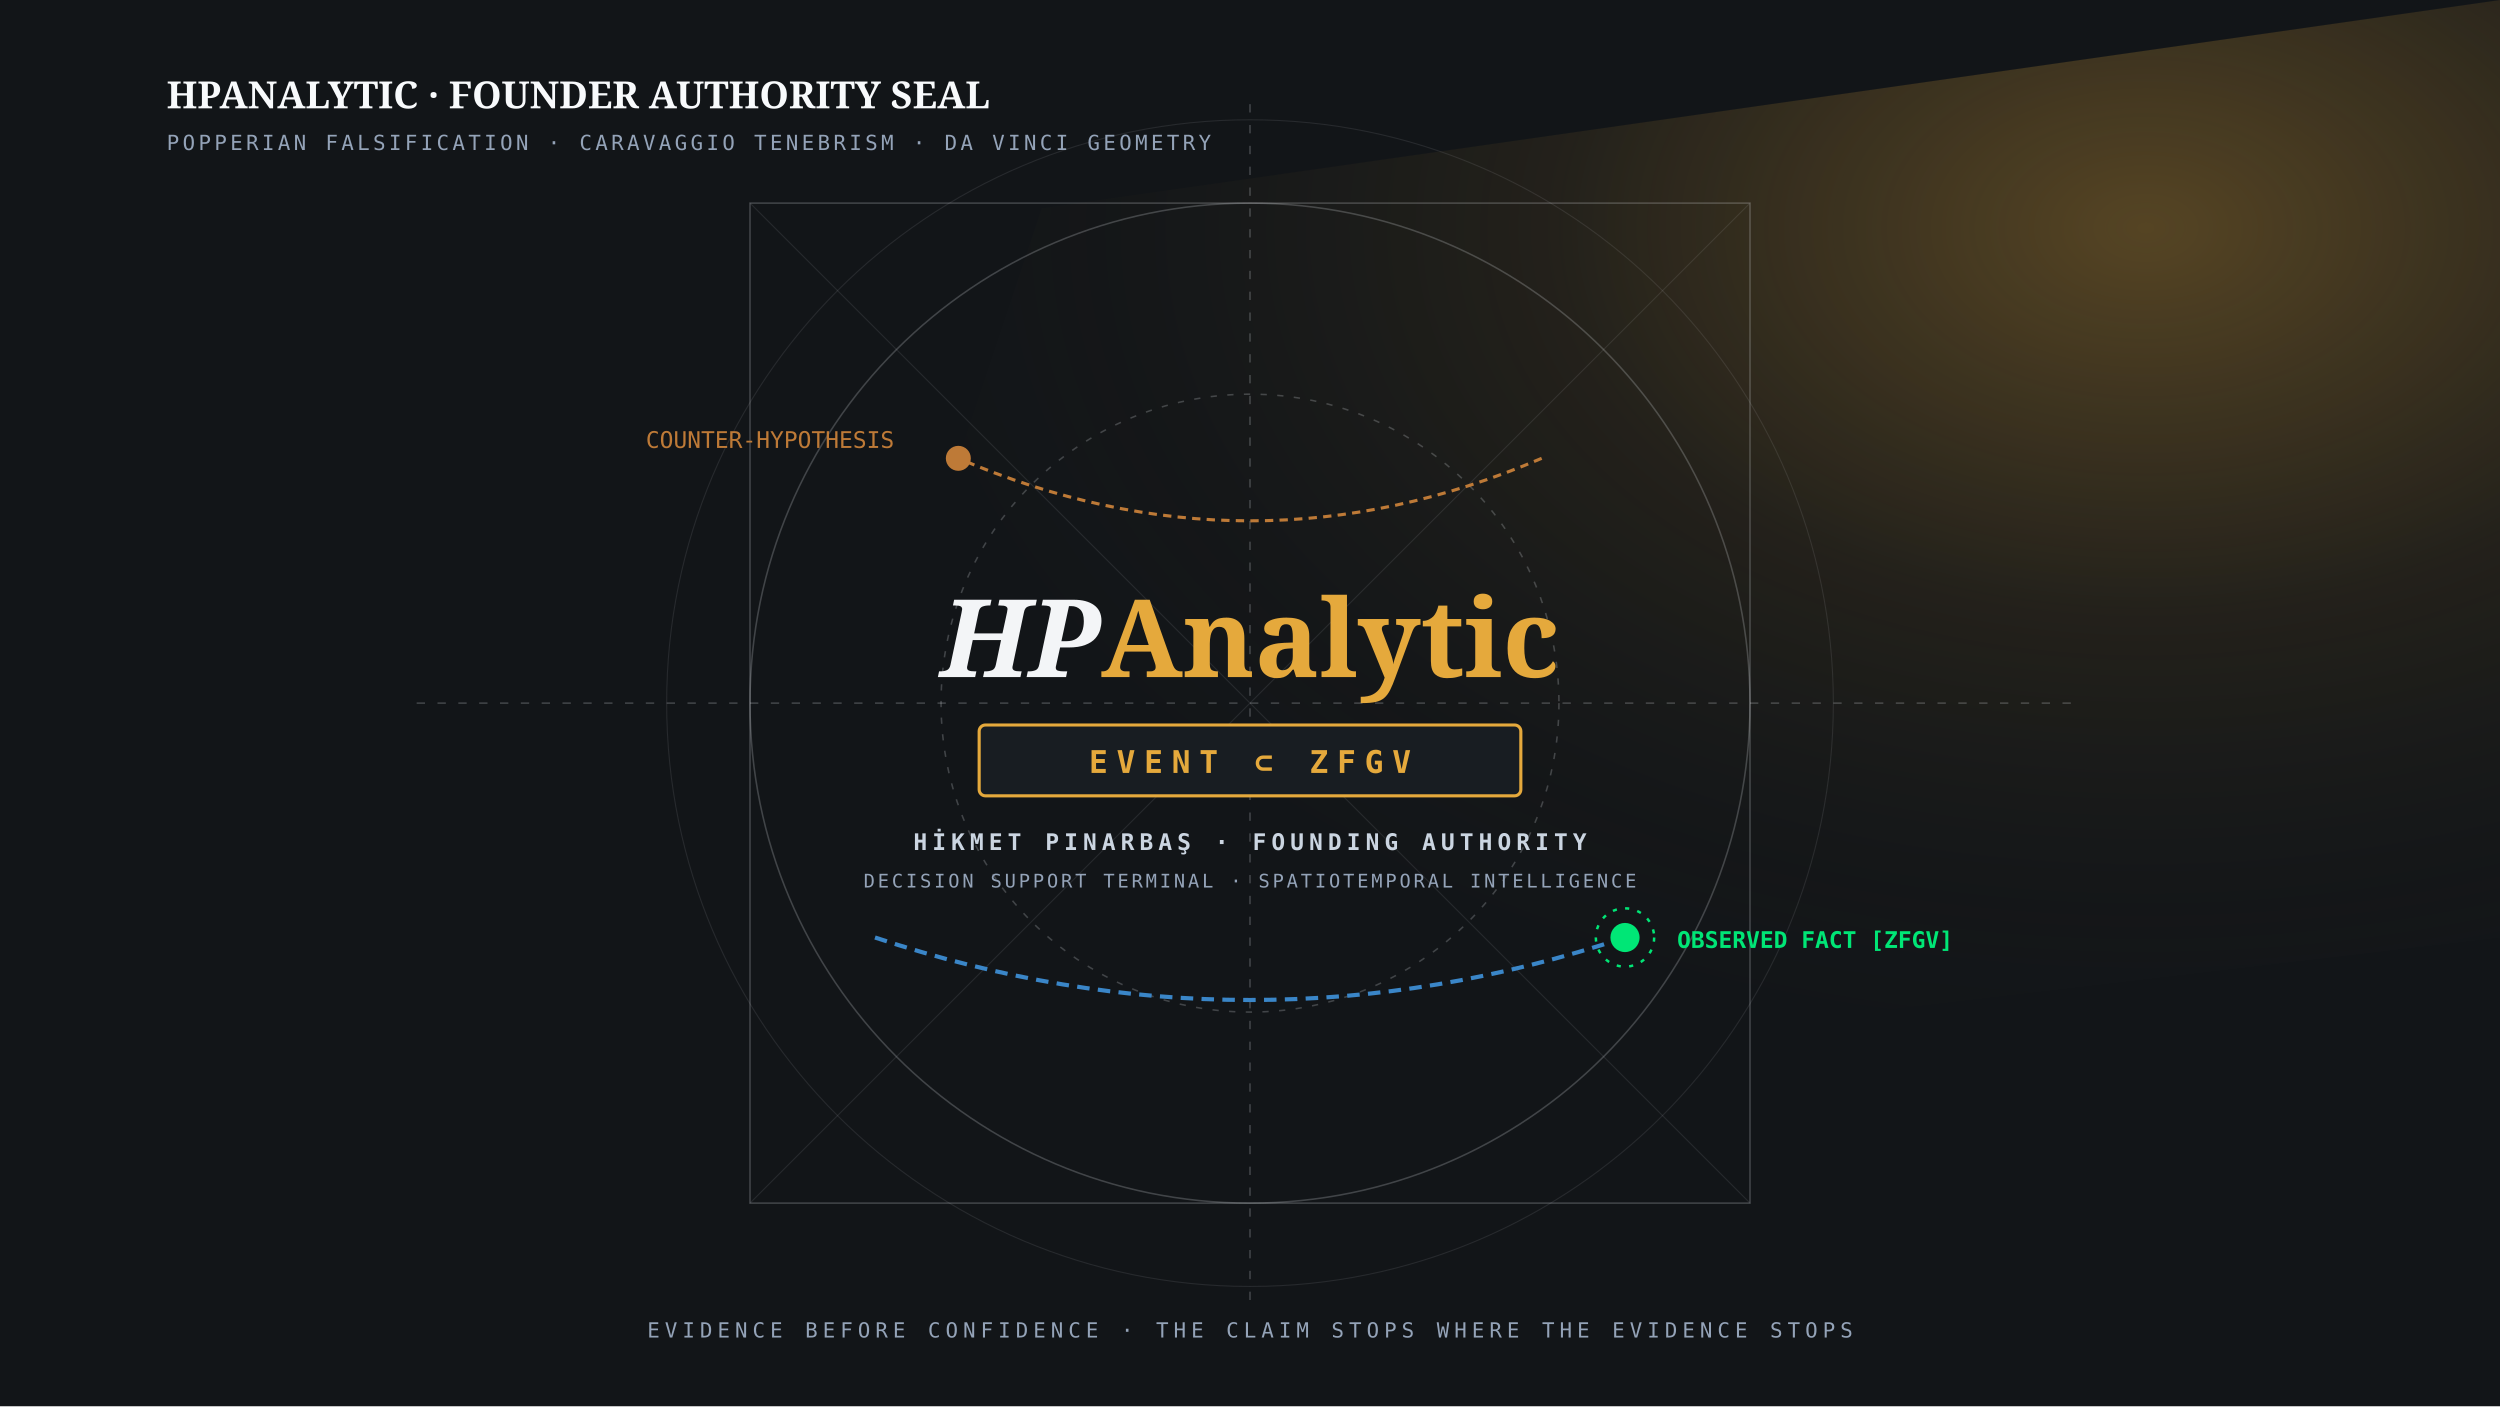
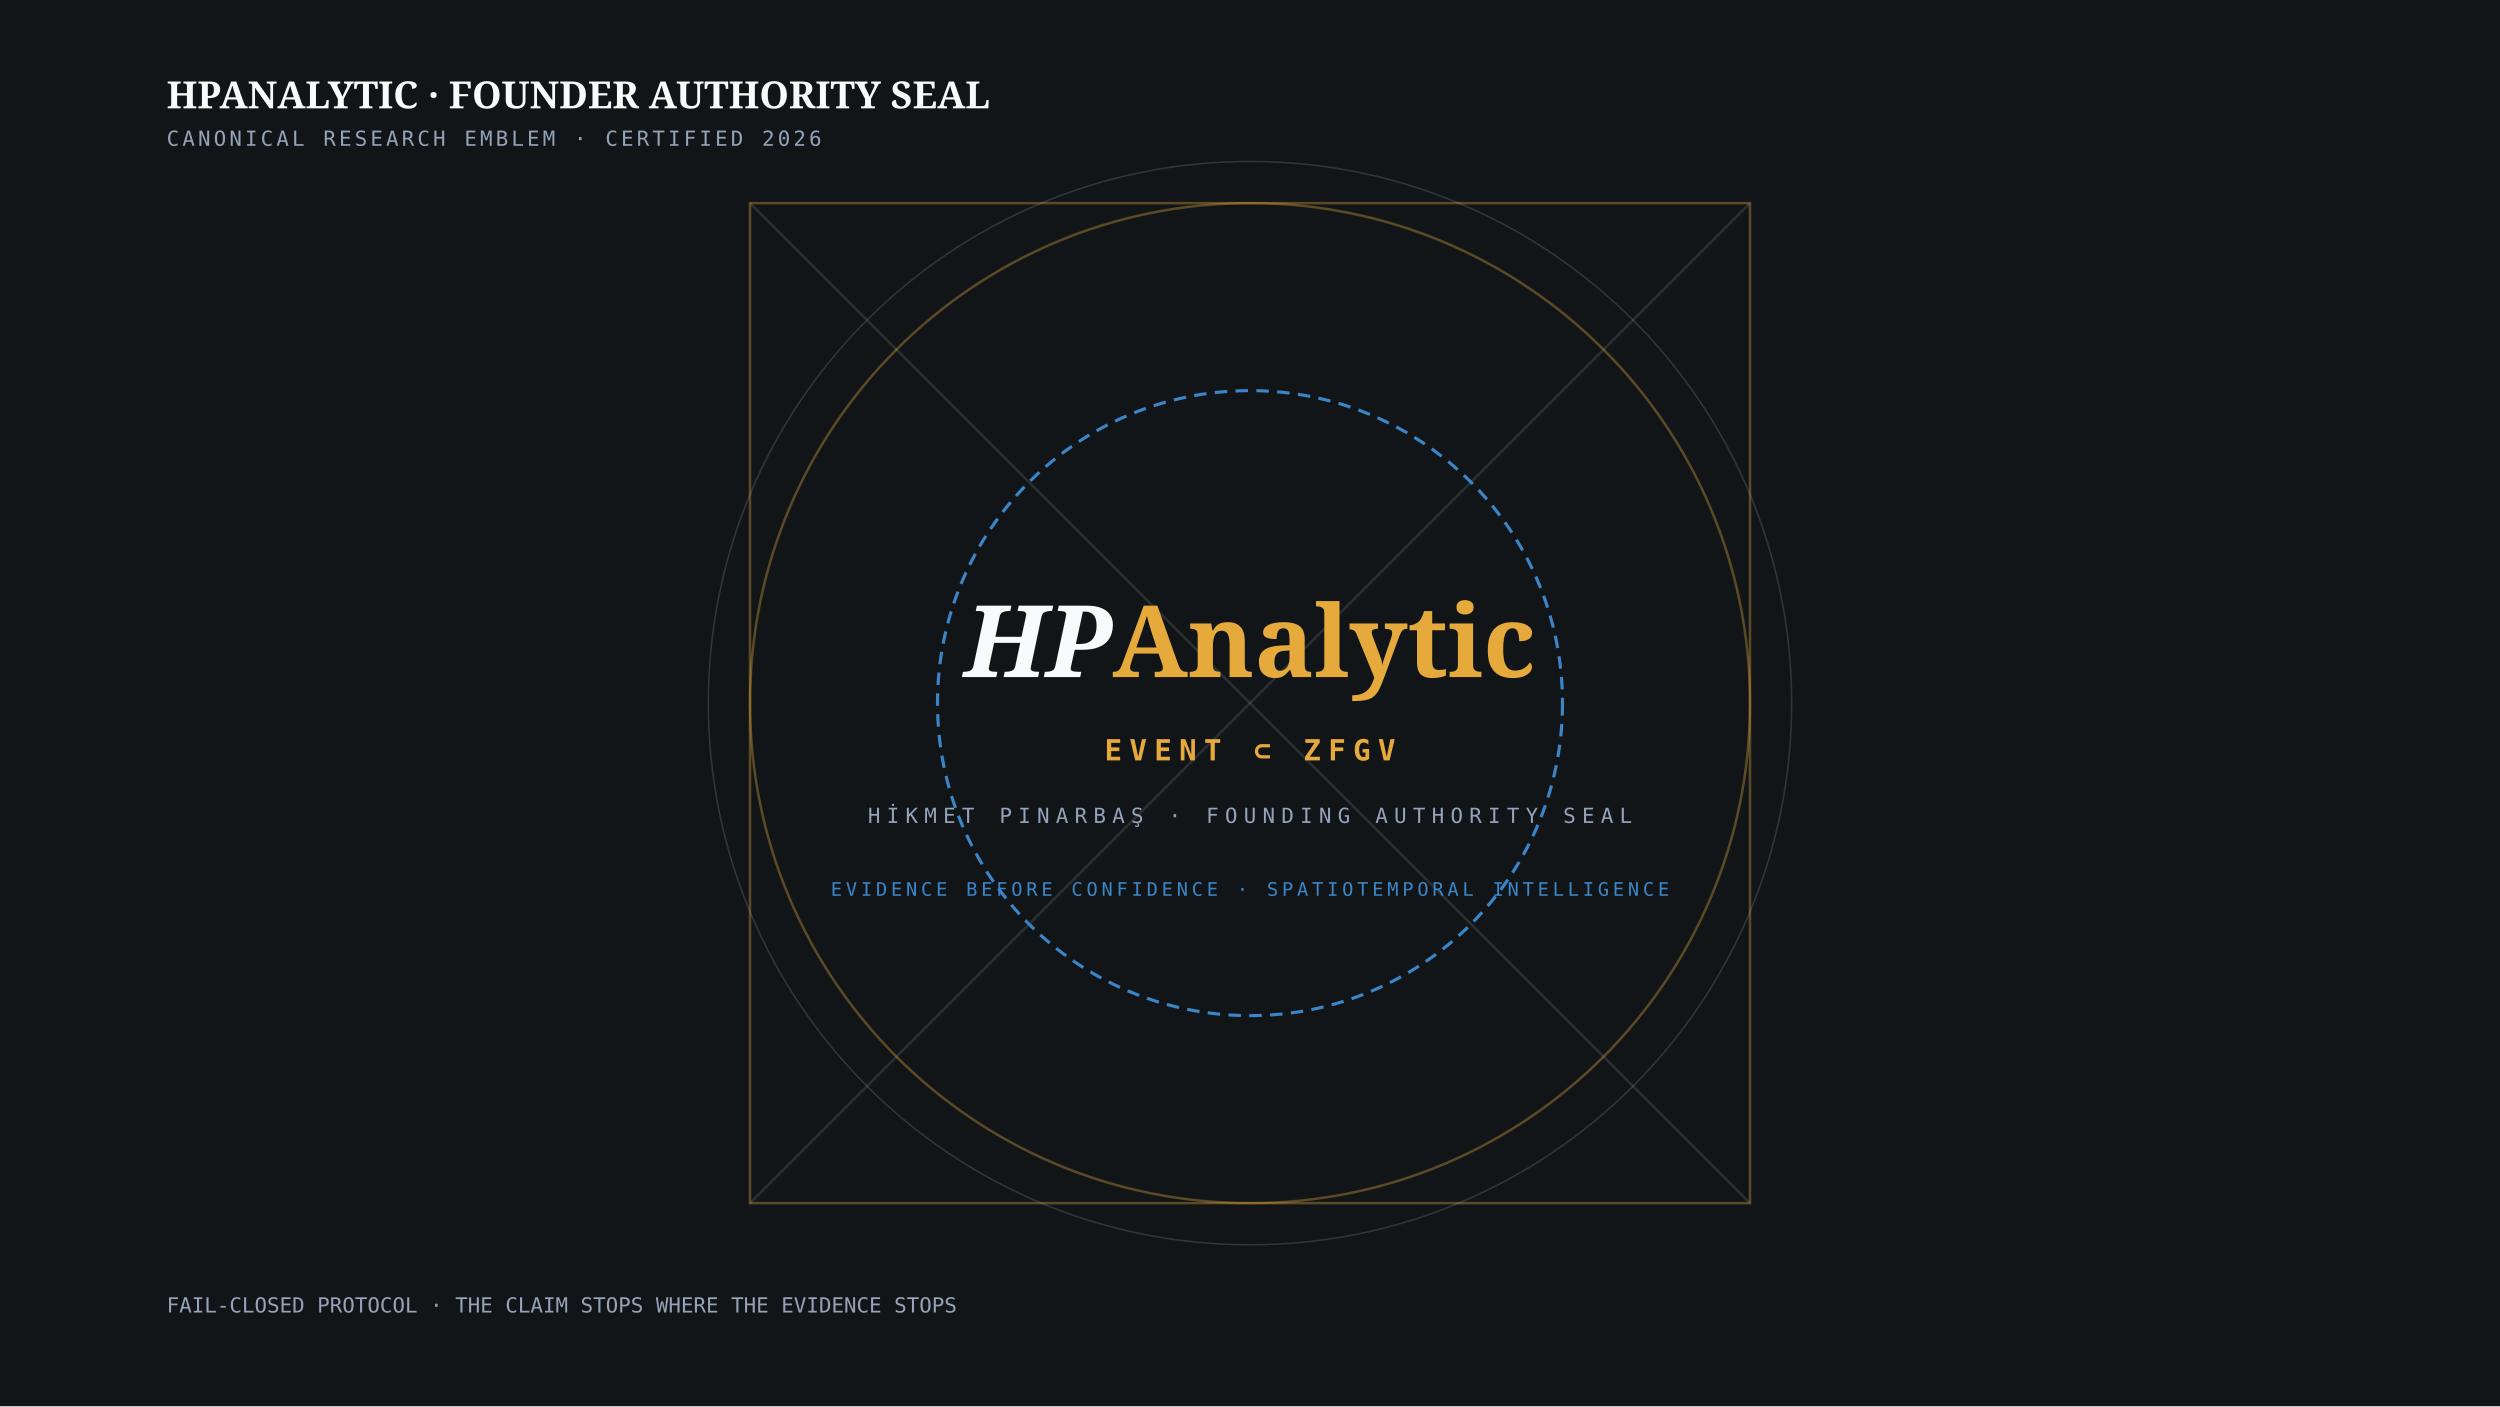
<svg xmlns="http://www.w3.org/2000/svg" viewBox="0 0 1200 675" width="1200" height="675">
  <defs>
+     <radialGradient id="chiaroscuroBeam" cx="82%" cy="18%" r="78%">
+       <stop offset="0%" stop-color="#E5A93C" stop-opacity="0.32" />
+       <stop offset="42%" stop-color="#E5A93C" stop-opacity="0.07" />
+       <stop offset="100%" stop-color="#121518" stop-opacity="0" />
+     </radialGradient>
    <style>
      .bg-void { fill: #121518; }
-       .grid-davinci { stroke: rgba(235, 238, 242, 0.22); stroke-width: 0.75; fill: none; }
-       .grid-subtle { stroke: rgba(235, 238, 242, 0.10); stroke-width: 0.5; fill: none; }
-       .tesla-tension { stroke: #3A86C8; stroke-width: 2; stroke-dasharray: 6, 4; fill: none; }
-       .popper-refutation { stroke: #BE7A37; stroke-width: 1.5; stroke-dasharray: 4, 3; fill: none; }
-       .text-serif { font-family: Newsreader, serif; fill: #F8FAFC; }
-       .text-mono { font-family: "IBM Plex Mono", monospace; }
-       .text-amber { fill: #E5A93C; }
+       .seal-davinci { stroke: rgba(229, 169, 60, 0.35); stroke-width: 1.2; fill: none; }
+       .field-tesla { stroke: #3A86C8; stroke-width: 1.5; stroke-dasharray: 6, 4; fill: none; }
+       .text-serif { font-family: 'Newsreader', serif; fill: #F8FAFC; }
+       .text-mono { font-family: 'IBM Plex Mono', monospace; }
+     
+     @keyframes teslaFlow {
+       from { stroke-dashoffset: 40; }
+       to { stroke-dashoffset: 0; }
+     }
+     @keyframes pulseEvidence {
+       0% { r: 6px; opacity: 0.8; }
+       50% { r: 9px; opacity: 1; filter: drop-shadow(0 0 6px #E5A93C); }
+       100% { r: 6px; opacity: 0.8; }
+     }
+     @keyframes pulseEmerald {
+       0% { r: 7px; filter: drop-shadow(0 0 2px #00E676); }
+       50% { r: 10px; filter: drop-shadow(0 0 8px #00E676); }
+       100% { r: 7px; filter: drop-shadow(0 0 2px #00E676); }
+     }
+     .tesla-flow {
+       stroke-dasharray: 6 4 !important;
+       animation: teslaFlow 1.8s linear infinite !important;
+     }
+     .pulse-amber {
+       animation: pulseEvidence 2.2s ease-in-out infinite !important;
+       transform-origin: center;
+     }
+     .pulse-emerald {
+       animation: pulseEmerald 2s ease-in-out infinite !important;
+       transform-origin: center;
+     }
+     .chiaroscuro-cone {
+       mix-blend-mode: screen;
+       pointer-events: none;
+     }
+     .davinci-grid {
+       stroke: rgba(235, 238, 242, 0.08) !important;
+       stroke-width: 0.6px !important;
+     }
+ 
    </style>
-     <radialGradient id="caravaggioLight" cx="80%" cy="20%" r="75%">
-       <stop offset="0%" stop-color="#E5A93C" stop-opacity="0.32" />
-       <stop offset="45%" stop-color="#E5A93C" stop-opacity="0.08" />
-       <stop offset="100%" stop-color="#121518" stop-opacity="0" />
-     </radialGradient>
-     <linearGradient id="monogramGrad" x1="0%" y1="0%" x2="100%" y2="100%">
-       <stop offset="0%" stop-color="#F3F5F7" />
-       <stop offset="60%" stop-color="#F3F5F7" />
-       <stop offset="100%" stop-color="#E5A93C" />
-     </linearGradient>
  </defs>
  <rect width="1200" height="675" class="bg-void" />
-   <polygon points="1200,0 1200,450 350,550 500,100" fill="url(#caravaggioLight)" />
-   <g class="grid-davinci">
+   <g class="seal-davinci">
    <rect x="360" y="97.5" width="480" height="480" />
    <circle cx="600" cy="337.5" r="240" />
-     <circle cx="600" cy="337.5" r="148.3" stroke-dasharray="3, 5" />
-     <circle cx="600" cy="337.5" r="280" class="grid-subtle" />
-     <line x1="360" y1="97.5" x2="840" y2="577.5" class="grid-subtle" />
-     <line x1="840" y1="97.5" x2="360" y2="577.5" class="grid-subtle" />
-     <line x1="200" y1="337.5" x2="1000" y2="337.5" stroke-dasharray="4, 6" />
-     <line x1="600" y1="50" x2="600" y2="625" stroke-dasharray="4, 6" />
+     <circle cx="600" cy="337.5" r="260" stroke="rgba(235, 238, 242, 0.15)" stroke-width="0.75" />
+     <line x1="360" y1="97.5" x2="840" y2="577.5" stroke="rgba(235, 238, 242, 0.12)" />
+     <line x1="840" y1="97.5" x2="360" y2="577.5" stroke="rgba(235, 238, 242, 0.12)" />
  </g>
-   <path d="M 420,450 Q 510,480 600,480 T 780,450" class="tesla-tension" />
-   <path d="M 740,220 Q 670,250 600,250 T 460,220" class="popper-refutation" />
-   <circle cx="780" cy="450" r="7" fill="#00E676" />
-   <circle cx="780" cy="450" r="14" fill="none" stroke="#00E676" stroke-width="1.2" stroke-dasharray="2, 4" />
-   <text x="805" y="455" fill="#00E676" class="text-mono" font-size="11" font-weight="700">OBSERVED FACT [ZFGV]</text>
-   <circle cx="460" cy="220" r="6" fill="#BE7A37" />
-   <text x="310" y="215" fill="#BE7A37" class="text-mono" font-size="11">COUNTER-HYPOTHESIS</text>
-   <text x="600" y="325" text-anchor="middle" font-family="Newsreader, serif" font-size="52" font-weight="bold" font-style="italic" fill="url(#monogramGrad)">HP<tspan fill="#E5A93C" font-style="normal">Analytic</tspan>
+   <circle cx="600" cy="337.5" r="150" class="field-tesla" />
+   <text x="600" y="325" text-anchor="middle" class="text-serif" font-size="48" font-weight="bold" font-style="italic">
+     HP<tspan fill="#E5A93C" font-style="normal">Analytic</tspan>
  </text>
-   <rect x="470" y="348" width="260" height="34" fill="#181D22" stroke="#E5A93C" stroke-width="1.5" rx="3" />
-   <text x="600" y="371" text-anchor="middle" class="text-mono" fill="#E5A93C" font-size="15" font-weight="700" letter-spacing="0.28em">EVENT ⊂ ZFGV</text>
-   <text x="600" y="408" text-anchor="middle" class="text-mono" fill="#CBD5E1" font-size="11" font-weight="600" letter-spacing="0.22em">HİKMET PINARBAŞ · FOUNDING AUTHORITY</text>
-   <text x="600" y="426" text-anchor="middle" class="text-mono" fill="#94A3B8" font-size="9" letter-spacing="0.15em">DECISION SUPPORT TERMINAL · SPATIOTEMPORAL INTELLIGENCE</text>
+   <text x="600" y="365" text-anchor="middle" class="text-mono" fill="#E5A93C" font-size="14" font-weight="700" letter-spacing="0.25em">
+     EVENT ⊂ ZFGV
+   </text>
+   <text x="600" y="395" text-anchor="middle" class="text-mono" fill="#94A3B8" font-size="10" letter-spacing="0.3em">
+     HİKMET PINARBAŞ · FOUNDING AUTHORITY SEAL
+   </text>
+   <text x="600" y="430" text-anchor="middle" class="text-mono" fill="#3A86C8" font-size="9" letter-spacing="0.2em">
+     EVIDENCE BEFORE CONFIDENCE · SPATIOTEMPORAL INTELLIGENCE
+   </text>
  <text x="80" y="52" class="text-serif" font-size="18" font-weight="bold">HPANALYTIC · FOUNDER AUTHORITY SEAL</text>
-   <text x="80" y="72" class="text-mono" fill="#94A3B8" font-size="10" letter-spacing="0.16em">POPPERIAN FALSIFICATION · CARAVAGGIO TENEBRISM · DA VINCI GEOMETRY</text>
-   <g transform="translate(600, 642)">
-     <text text-anchor="middle" class="text-mono" fill="#94A3B8" font-size="10" letter-spacing="0.24em">EVIDENCE BEFORE CONFIDENCE · THE CLAIM STOPS WHERE THE EVIDENCE STOPS</text>
-   </g>
+   <text x="80" y="70" class="text-mono" fill="#94A3B8" font-size="10" letter-spacing="0.15em">CANONICAL RESEARCH EMBLEM · CERTIFIED 2026</text>
+   <text x="80" y="630" class="text-mono" fill="#94A3B8" font-size="10">FAIL-CLOSED PROTOCOL · THE CLAIM STOPS WHERE THE EVIDENCE STOPS</text>
</svg>
